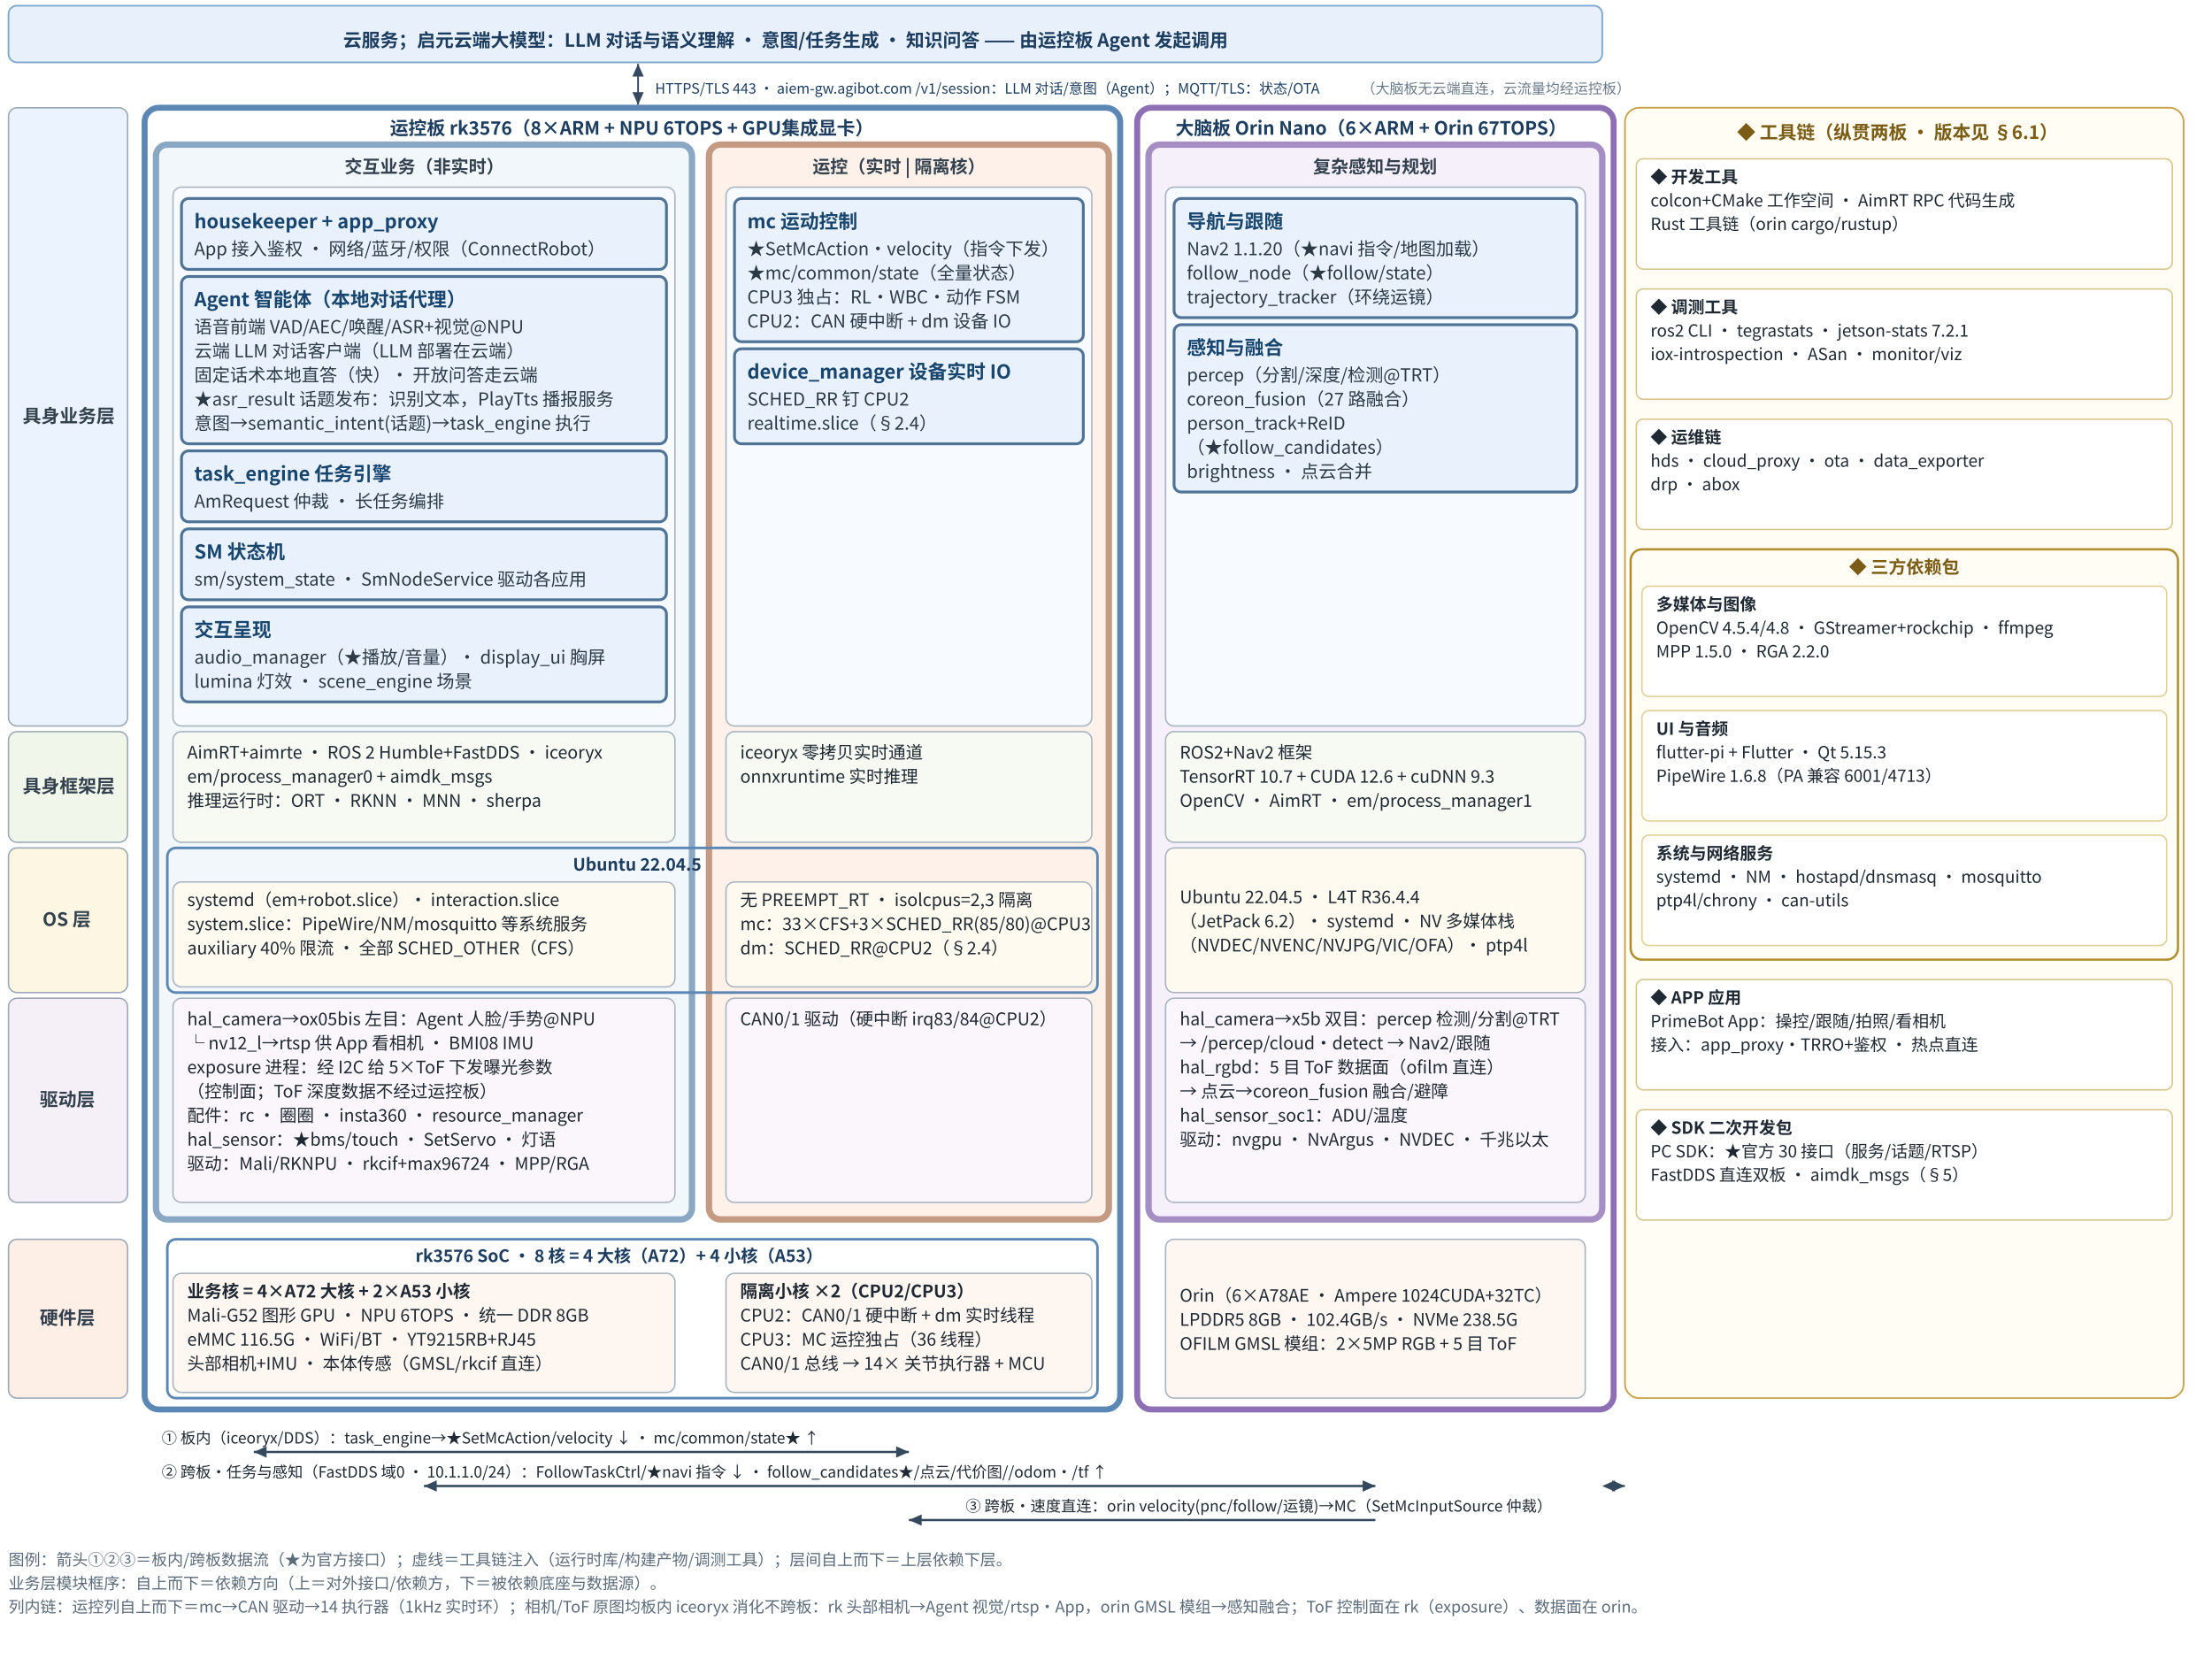
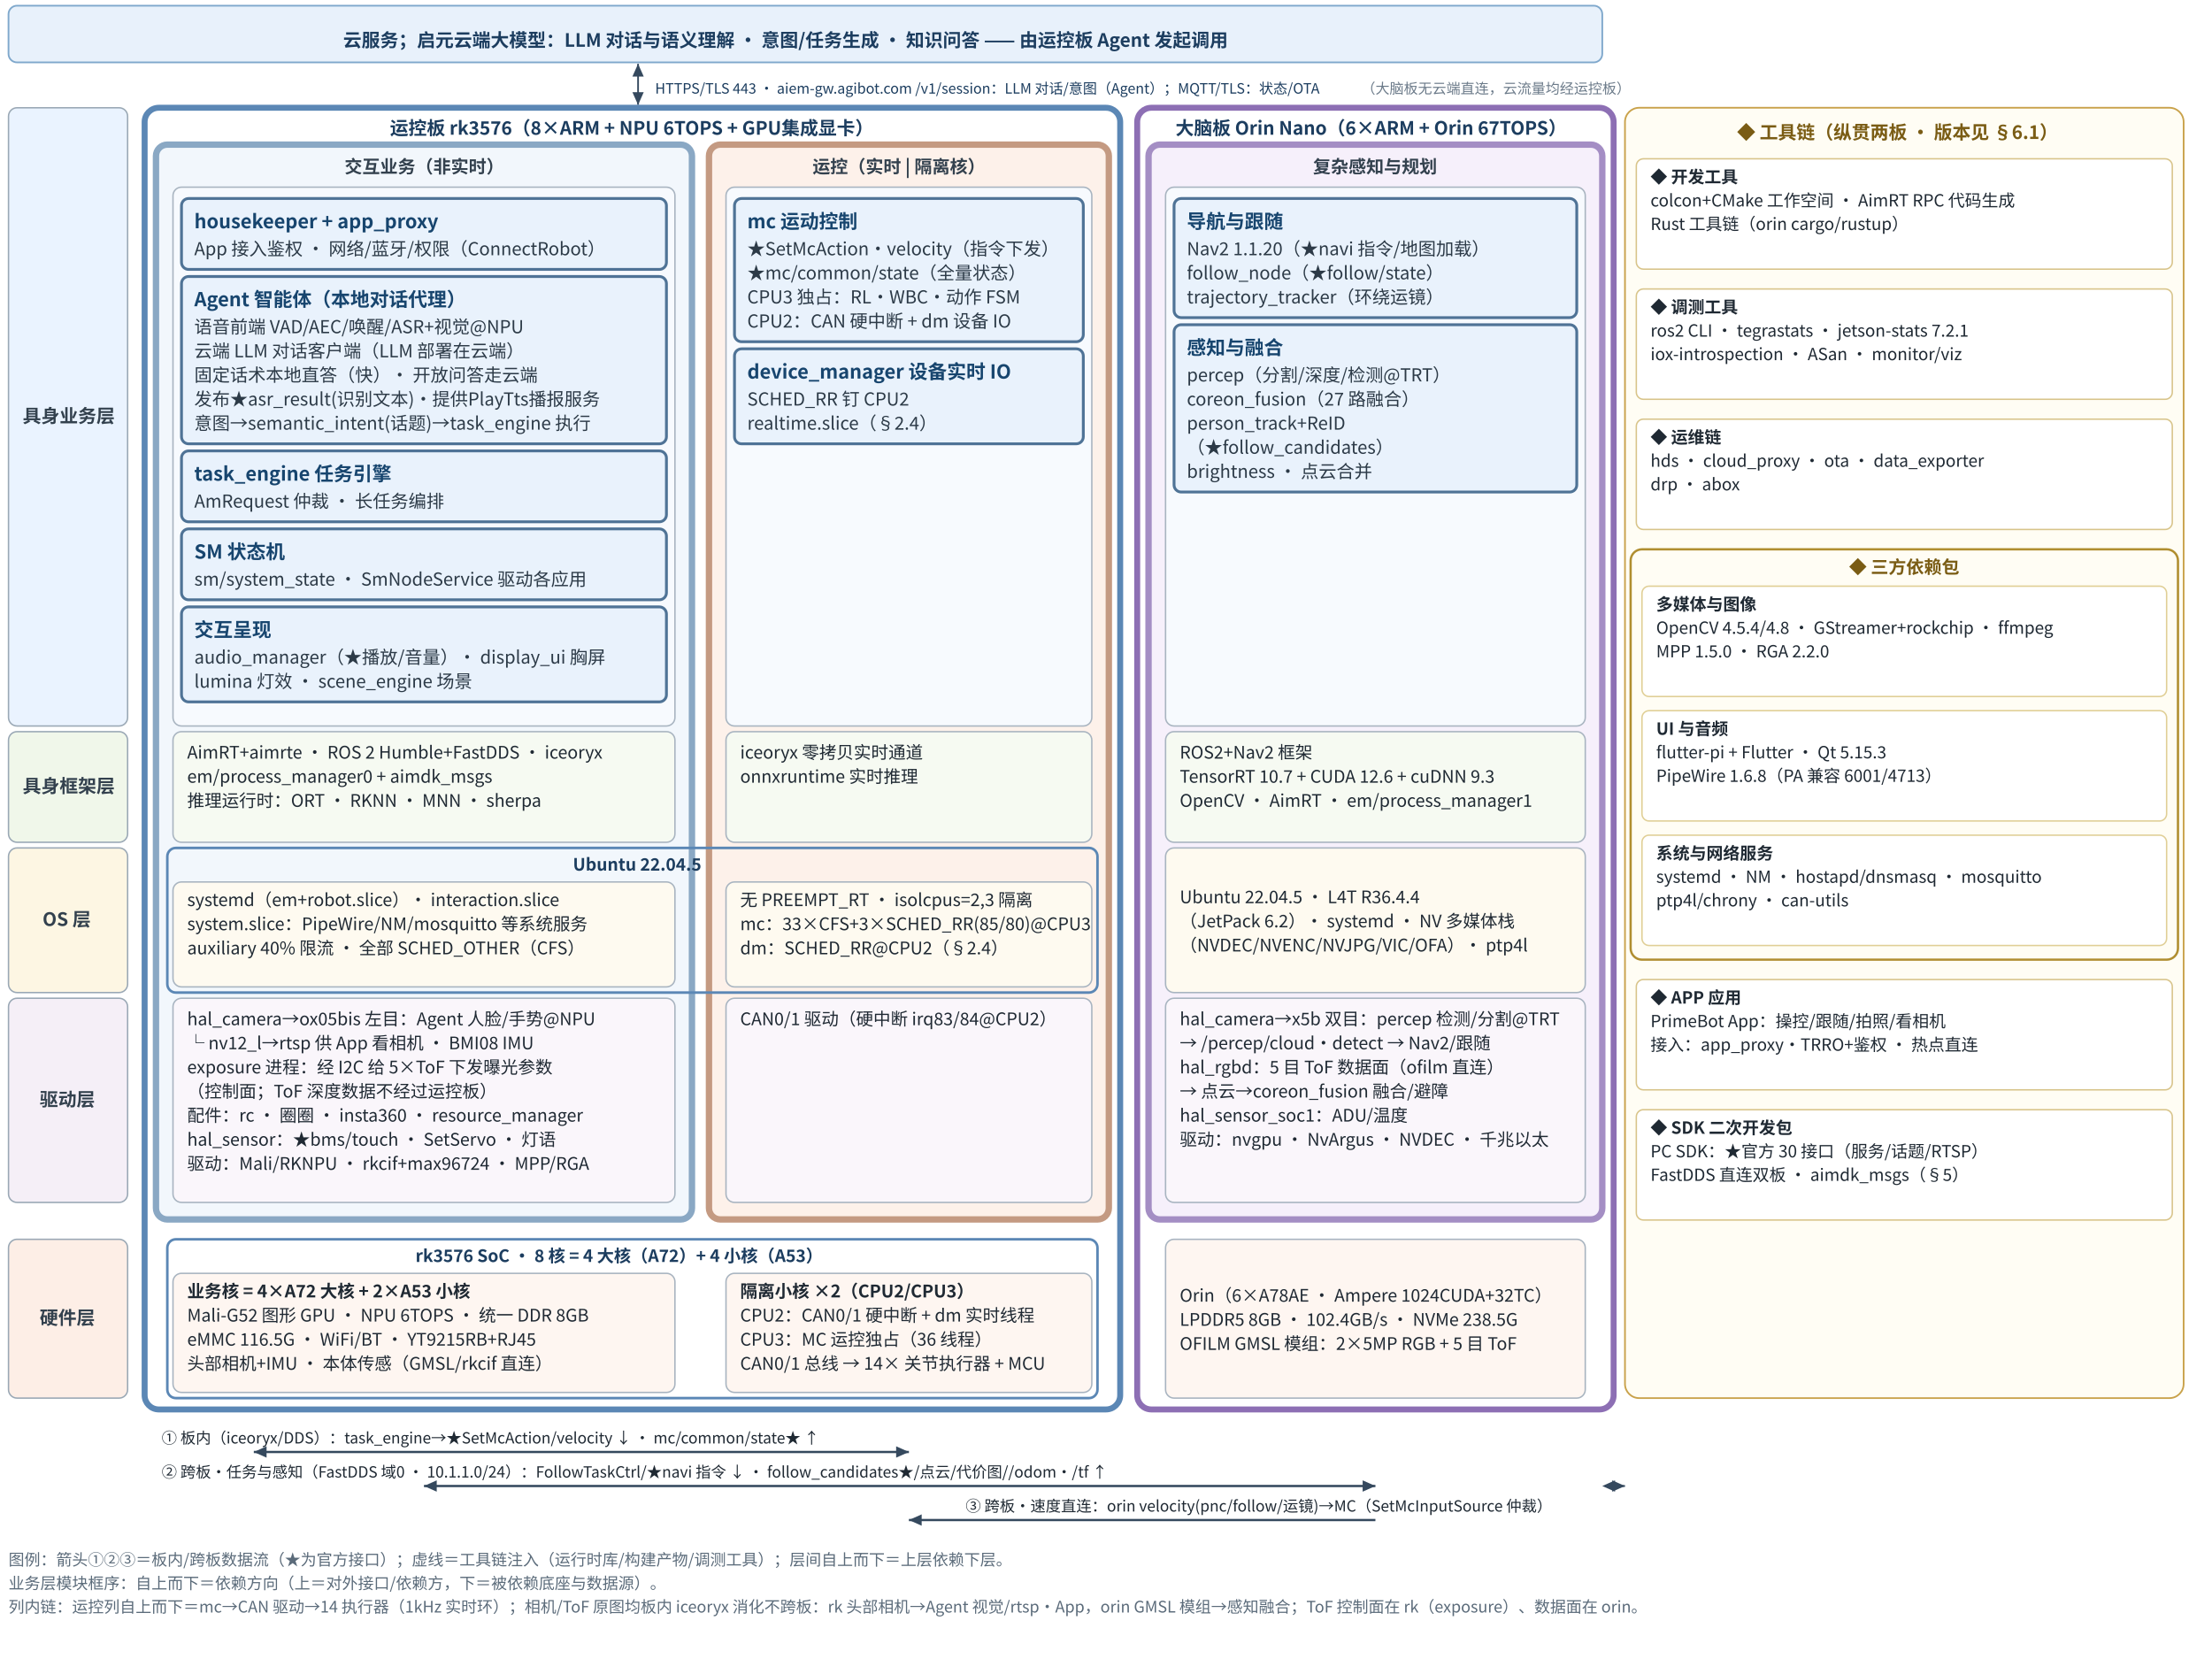
<svg xmlns="http://www.w3.org/2000/svg" width="1560" height="1170" viewBox="0 0 1560 1170">
  <rect x="0" y="0" width="1560" height="1170" fill="#ffffff" />
  <rect x="6" y="4" width="1124" height="40" rx="6" fill="#e8f1fb" stroke="#7fa8cc" stroke-width="1.2" />
  <text x="242" y="33" font-family="Noto Sans CJK SC" font-size="13" fill="#1c3d5f" font-weight="700">云服务；启元云端大模型：LLM 对话与语义理解 · 意图/任务生成 · 知识问答 —— 由运控板 Agent 发起调用</text>
  <line x1="450" y1="45" x2="450" y2="74" stroke="#35495e" stroke-width="1.2" />
  <polygon points="450,74 446,65 454,65" fill="#35495e" />
  <polygon points="450,45 454,54 446,54" fill="#35495e" />
  <text x="462" y="66" font-family="Noto Sans CJK SC" font-size="10" fill="#1c3d5f">HTTPS/TLS 443 · aiem-gw.agibot.com /v1/session：LLM 对话/意图（Agent）；MQTT/TLS：状态/OTA</text>
  <text x="960" y="66" font-family="Noto Sans CJK SC" font-size="10" fill="#6b7a89">（大脑板无云端直连，云流量均经运控板）</text>
  <rect x="102" y="76" width="688" height="918" rx="10" fill="#ffffff" stroke="#5b87b5" stroke-width="4.2" />
  <text x="275" y="95" font-family="Noto Sans CJK SC" font-size="13" fill="#1c3d5f" font-weight="700">运控板 rk3576（8×ARM + NPU 6TOPS + GPU集成显卡）</text>
  <rect x="802" y="76" width="336" height="918" rx="10" fill="#ffffff" stroke="#8d6fb4" stroke-width="4.2" />
  <text x="829" y="95" font-family="Noto Sans CJK SC" font-size="13" fill="#1c3d5f" font-weight="700">大脑板 Orin Nano（6×ARM + Orin 67TOPS）</text>
  <rect x="110" y="102" width="378" height="758" rx="8" fill="#f2f7fc" stroke="#8aa8c4" stroke-width="4.5" />
  <text x="243" y="122" font-family="Noto Sans CJK SC" font-size="12.5" fill="#33414e" font-weight="700">交互业务（非实时）</text>
  <rect x="500" y="102" width="282" height="758" rx="8" fill="#fdf1ea" stroke="#c49a82" stroke-width="4.5" />
  <text x="573" y="122" font-family="Noto Sans CJK SC" font-size="12.5" fill="#33414e" font-weight="700">运控（实时 | 隔离核）</text>
  <rect x="810" y="102" width="320" height="758" rx="8" fill="#f6f0fb" stroke="#a48ec4" stroke-width="4.5" />
  <text x="926" y="122" font-family="Noto Sans CJK SC" font-size="12.5" fill="#33414e" font-weight="700">复杂感知与规划</text>
  <rect x="6" y="76" width="84" height="436" rx="6" fill="#eaf3ff" stroke="#9aa8b5" stroke-width="1" />
  <text x="16" y="298" font-family="Noto Sans CJK SC" font-size="13" fill="#33414e" font-weight="700">具身业务层</text>
  <rect x="122" y="132" width="354" height="380" rx="6" fill="#f7fafe" stroke="#a8b4c0" stroke-width="1" />
  <rect x="128" y="140" width="342" height="50" rx="5" fill="#e9f2fc" stroke="#4f7396" stroke-width="2" />
  <text x="137" y="161" font-family="Noto Sans CJK SC" font-size="13.6" fill="#17456e" font-weight="700">housekeeper + app_proxy</text>
  <text x="137" y="180" font-family="Noto Sans CJK SC" font-size="12.6" fill="#2c3a47">App 接入鉴权 · 网络/蓝牙/权限（ConnectRobot）</text>
  <rect x="128" y="195" width="342" height="118" rx="5" fill="#e9f2fc" stroke="#4f7396" stroke-width="2" />
  <text x="137" y="216" font-family="Noto Sans CJK SC" font-size="13.6" fill="#17456e" font-weight="700">Agent 智能体（本地对话代理）</text>
  <text x="137" y="235" font-family="Noto Sans CJK SC" font-size="12.6" fill="#2c3a47">语音前端 VAD/AEC/唤醒/ASR+视觉@NPU</text>
  <text x="137" y="252" font-family="Noto Sans CJK SC" font-size="12.6" fill="#2c3a47">云端 LLM 对话客户端（LLM 部署在云端）</text>
  <text x="137" y="269" font-family="Noto Sans CJK SC" font-size="12.6" fill="#2c3a47">固定话术本地直答（快）· 开放问答走云端</text>
-   <text x="137" y="286" font-family="Noto Sans CJK SC" font-size="12.6" fill="#2c3a47">★asr_result 话题发布：识别文本，PlayTts 播报服务</text>
+   <text x="137" y="286" font-family="Noto Sans CJK SC" font-size="12.6" fill="#2c3a47">发布★asr_result(识别文本)·提供PlayTts播报服务</text>
  <text x="137" y="303" font-family="Noto Sans CJK SC" font-size="12.6" fill="#2c3a47">意图→semantic_intent(话题)→task_engine 执行</text>
  <rect x="128" y="318" width="342" height="50" rx="5" fill="#e9f2fc" stroke="#4f7396" stroke-width="2" />
  <text x="137" y="339" font-family="Noto Sans CJK SC" font-size="13.6" fill="#17456e" font-weight="700">task_engine 任务引擎</text>
  <text x="137" y="358" font-family="Noto Sans CJK SC" font-size="12.6" fill="#2c3a47">AmRequest 仲裁 · 长任务编排</text>
  <rect x="128" y="373" width="342" height="50" rx="5" fill="#e9f2fc" stroke="#4f7396" stroke-width="2" />
  <text x="137" y="394" font-family="Noto Sans CJK SC" font-size="13.6" fill="#17456e" font-weight="700">SM 状态机</text>
  <text x="137" y="413" font-family="Noto Sans CJK SC" font-size="12.6" fill="#2c3a47">sm/system_state · SmNodeService 驱动各应用</text>
  <rect x="128" y="428" width="342" height="67" rx="5" fill="#e9f2fc" stroke="#4f7396" stroke-width="2" />
  <text x="137" y="449" font-family="Noto Sans CJK SC" font-size="13.6" fill="#17456e" font-weight="700">交互呈现</text>
  <text x="137" y="468" font-family="Noto Sans CJK SC" font-size="12.6" fill="#2c3a47">audio_manager（★播放/音量）· display_ui 胸屏</text>
  <text x="137" y="485" font-family="Noto Sans CJK SC" font-size="12.6" fill="#2c3a47">lumina 灯效 · scene_engine 场景</text>
  <rect x="512" y="132" width="258" height="380" rx="6" fill="#f7fafe" stroke="#a8b4c0" stroke-width="1" />
  <rect x="518" y="140" width="246" height="101" rx="5" fill="#e9f2fc" stroke="#4f7396" stroke-width="2" />
  <text x="527" y="161" font-family="Noto Sans CJK SC" font-size="13.6" fill="#17456e" font-weight="700">mc 运动控制</text>
  <text x="527" y="180" font-family="Noto Sans CJK SC" font-size="12.6" fill="#2c3a47">★SetMcAction·velocity（指令下发）</text>
  <text x="527" y="197" font-family="Noto Sans CJK SC" font-size="12.6" fill="#2c3a47">★mc/common/state（全量状态）</text>
  <text x="527" y="214" font-family="Noto Sans CJK SC" font-size="12.6" fill="#2c3a47">CPU3 独占：RL·WBC·动作 FSM</text>
  <text x="527" y="231" font-family="Noto Sans CJK SC" font-size="12.6" fill="#2c3a47">CPU2：CAN 硬中断 + dm 设备 IO</text>
  <rect x="518" y="246" width="246" height="67" rx="5" fill="#e9f2fc" stroke="#4f7396" stroke-width="2" />
  <text x="527" y="267" font-family="Noto Sans CJK SC" font-size="13.6" fill="#17456e" font-weight="700">device_manager 设备实时 IO</text>
  <text x="527" y="286" font-family="Noto Sans CJK SC" font-size="12.6" fill="#2c3a47">SCHED_RR 钉 CPU2</text>
  <text x="527" y="303" font-family="Noto Sans CJK SC" font-size="12.6" fill="#2c3a47">realtime.slice（§2.4）</text>
  <rect x="822" y="132" width="296" height="380" rx="6" fill="#f7fafe" stroke="#a8b4c0" stroke-width="1" />
  <rect x="828" y="140" width="284" height="84" rx="5" fill="#e9f2fc" stroke="#4f7396" stroke-width="2" />
  <text x="837" y="161" font-family="Noto Sans CJK SC" font-size="13.6" fill="#17456e" font-weight="700">导航与跟随</text>
  <text x="837" y="180" font-family="Noto Sans CJK SC" font-size="12.6" fill="#2c3a47">Nav2 1.1.20（★navi 指令/地图加载）</text>
  <text x="837" y="197" font-family="Noto Sans CJK SC" font-size="12.6" fill="#2c3a47">follow_node（★follow/state）</text>
  <text x="837" y="214" font-family="Noto Sans CJK SC" font-size="12.6" fill="#2c3a47">trajectory_tracker（环绕运镜）</text>
  <rect x="828" y="229" width="284" height="118" rx="5" fill="#e9f2fc" stroke="#4f7396" stroke-width="2" />
  <text x="837" y="250" font-family="Noto Sans CJK SC" font-size="13.6" fill="#17456e" font-weight="700">感知与融合</text>
  <text x="837" y="269" font-family="Noto Sans CJK SC" font-size="12.6" fill="#2c3a47">percep（分割/深度/检测@TRT）</text>
  <text x="837" y="286" font-family="Noto Sans CJK SC" font-size="12.6" fill="#2c3a47">coreon_fusion（27 路融合）</text>
  <text x="837" y="303" font-family="Noto Sans CJK SC" font-size="12.6" fill="#2c3a47">person_track+ReID</text>
  <text x="837" y="320" font-family="Noto Sans CJK SC" font-size="12.6" fill="#2c3a47">（★follow_candidates）</text>
  <text x="837" y="337" font-family="Noto Sans CJK SC" font-size="12.6" fill="#2c3a47">brightness · 点云合并</text>
  <rect x="6" y="516" width="84" height="78" rx="6" fill="#f0f7ea" stroke="#9aa8b5" stroke-width="1" />
  <text x="16" y="559" font-family="Noto Sans CJK SC" font-size="13" fill="#33414e" font-weight="700">具身框架层</text>
  <rect x="122" y="516" width="354" height="78" rx="6" fill="#f6faf2" stroke="#a8b4c0" stroke-width="1" />
  <text x="132" y="535" font-family="Noto Sans CJK SC" font-size="12.2" fill="#1f2933">AimRT+aimrte · ROS 2 Humble+FastDDS · iceoryx</text>
  <text x="132" y="552" font-family="Noto Sans CJK SC" font-size="12.2" fill="#1f2933">em/process_manager0 + aimdk_msgs</text>
  <text x="132" y="569" font-family="Noto Sans CJK SC" font-size="12.2" fill="#1f2933">推理运行时：ORT · RKNN · MNN · sherpa</text>
  <rect x="512" y="516" width="258" height="78" rx="6" fill="#f6faf2" stroke="#a8b4c0" stroke-width="1" />
  <text x="522" y="535" font-family="Noto Sans CJK SC" font-size="12.2" fill="#1f2933">iceoryx 零拷贝实时通道</text>
  <text x="522" y="552" font-family="Noto Sans CJK SC" font-size="12.2" fill="#1f2933">onnxruntime 实时推理</text>
  <rect x="822" y="516" width="296" height="78" rx="6" fill="#f6faf2" stroke="#a8b4c0" stroke-width="1" />
  <text x="832" y="535" font-family="Noto Sans CJK SC" font-size="12.2" fill="#1f2933">ROS2+Nav2 框架</text>
  <text x="832" y="552" font-family="Noto Sans CJK SC" font-size="12.2" fill="#1f2933">TensorRT 10.7 + CUDA 12.6 + cuDNN 9.3</text>
  <text x="832" y="569" font-family="Noto Sans CJK SC" font-size="12.2" fill="#1f2933">OpenCV · AimRT · em/process_manager1</text>
  <rect x="6" y="598" width="84" height="102" rx="6" fill="#fdf6e3" stroke="#9aa8b5" stroke-width="1" />
  <text x="30" y="653" font-family="Noto Sans CJK SC" font-size="13" fill="#33414e" font-weight="700">OS 层</text>
  <rect x="118" y="598" width="656" height="102" rx="6" fill="none" stroke="#5b87b5" stroke-width="1.8" />
  <text x="404" y="614" font-family="Noto Sans CJK SC" font-size="12" fill="#1c3d5f" font-weight="700">Ubuntu 22.04.5</text>
  <rect x="122" y="622" width="354" height="74" rx="6" fill="#fefaf0" stroke="#a8b4c0" stroke-width="1" />
  <text x="132" y="639" font-family="Noto Sans CJK SC" font-size="12.2" fill="#1f2933">systemd（em+robot.slice）· interaction.slice</text>
  <text x="132" y="656" font-family="Noto Sans CJK SC" font-size="12.2" fill="#1f2933">system.slice：PipeWire/NM/mosquitto 等系统服务</text>
  <text x="132" y="673" font-family="Noto Sans CJK SC" font-size="12.2" fill="#1f2933">auxiliary 40% 限流 · 全部 SCHED_OTHER（CFS）</text>
  <rect x="512" y="622" width="258" height="74" rx="6" fill="#fefaf0" stroke="#a8b4c0" stroke-width="1" />
  <text x="522" y="639" font-family="Noto Sans CJK SC" font-size="12.2" fill="#1f2933">无 PREEMPT_RT · isolcpus=2,3 隔离</text>
  <text x="522" y="656" font-family="Noto Sans CJK SC" font-size="12.2" fill="#1f2933">mc：33×CFS+3×SCHED_RR(85/80)@CPU3</text>
  <text x="522" y="673" font-family="Noto Sans CJK SC" font-size="12.2" fill="#1f2933">dm：SCHED_RR@CPU2（§2.4）</text>
  <rect x="822" y="598" width="296" height="102" rx="6" fill="#fefaf0" stroke="#a8b4c0" stroke-width="1" />
  <text x="832" y="637" font-family="Noto Sans CJK SC" font-size="12.2" fill="#1f2933">Ubuntu 22.04.5 · L4T R36.4.4</text>
  <text x="832" y="654" font-family="Noto Sans CJK SC" font-size="12.2" fill="#1f2933">（JetPack 6.2）· systemd · NV 多媒体栈</text>
  <text x="832" y="671" font-family="Noto Sans CJK SC" font-size="12.2" fill="#1f2933">（NVDEC/NVENC/NVJPG/VIC/OFA）· ptp4l</text>
  <rect x="6" y="704" width="84" height="144" rx="6" fill="#f5eff7" stroke="#9aa8b5" stroke-width="1" />
  <text x="28" y="780" font-family="Noto Sans CJK SC" font-size="13" fill="#33414e" font-weight="700">驱动层</text>
  <rect x="122" y="704" width="354" height="144" rx="6" fill="#faf6fb" stroke="#a8b4c0" stroke-width="1" />
  <text x="132" y="723" font-family="Noto Sans CJK SC" font-size="12.2" fill="#1f2933">hal_camera→ox05bis 左目：Agent 人脸/手势@NPU</text>
  <text x="132" y="740" font-family="Noto Sans CJK SC" font-size="12.2" fill="#1f2933">└ nv12_l→rtsp 供 App 看相机 · BMI08 IMU</text>
  <text x="132" y="757" font-family="Noto Sans CJK SC" font-size="12.2" fill="#1f2933">exposure 进程：经 I2C 给 5×ToF 下发曝光参数</text>
  <text x="132" y="774" font-family="Noto Sans CJK SC" font-size="12.2" fill="#1f2933">（控制面；ToF 深度数据不经过运控板）</text>
  <text x="132" y="791" font-family="Noto Sans CJK SC" font-size="12.2" fill="#1f2933">配件：rc · 圈圈 · insta360 · resource_manager</text>
  <text x="132" y="808" font-family="Noto Sans CJK SC" font-size="12.2" fill="#1f2933">hal_sensor：★bms/touch · SetServo · 灯语</text>
  <text x="132" y="825" font-family="Noto Sans CJK SC" font-size="12.2" fill="#1f2933">驱动：Mali/RKNPU · rkcif+max96724 · MPP/RGA</text>
  <rect x="512" y="704" width="258" height="144" rx="6" fill="#faf6fb" stroke="#a8b4c0" stroke-width="1" />
  <text x="522" y="723" font-family="Noto Sans CJK SC" font-size="12.2" fill="#1f2933">CAN0/1 驱动（硬中断 irq83/84@CPU2）</text>
  <rect x="822" y="704" width="296" height="144" rx="6" fill="#faf6fb" stroke="#a8b4c0" stroke-width="1" />
  <text x="832" y="723" font-family="Noto Sans CJK SC" font-size="12.2" fill="#1f2933">hal_camera→x5b 双目：percep 检测/分割@TRT</text>
  <text x="832" y="740" font-family="Noto Sans CJK SC" font-size="12.2" fill="#1f2933">→ /percep/cloud·detect → Nav2/跟随</text>
  <text x="832" y="757" font-family="Noto Sans CJK SC" font-size="12.2" fill="#1f2933">hal_rgbd：5 目 ToF 数据面（ofilm 直连）</text>
  <text x="832" y="774" font-family="Noto Sans CJK SC" font-size="12.2" fill="#1f2933">→ 点云→coreon_fusion 融合/避障</text>
  <text x="832" y="791" font-family="Noto Sans CJK SC" font-size="12.2" fill="#1f2933">hal_sensor_soc1：ADU/温度</text>
  <text x="832" y="808" font-family="Noto Sans CJK SC" font-size="12.2" fill="#1f2933">驱动：nvgpu · NvArgus · NVDEC · 千兆以太</text>
  <rect x="6" y="874" width="84" height="112" rx="6" fill="#fdeee6" stroke="#9aa8b5" stroke-width="1" />
  <text x="28" y="934" font-family="Noto Sans CJK SC" font-size="13" fill="#33414e" font-weight="700">硬件层</text>
  <rect x="118" y="874" width="656" height="112" rx="6" fill="none" stroke="#5b87b5" stroke-width="1.8" />
  <text x="293" y="890" font-family="Noto Sans CJK SC" font-size="12" fill="#1c3d5f" font-weight="700">rk3576 SoC · 8 核 = 4 大核（A72）+ 4 小核（A53）</text>
  <rect x="122" y="898" width="354" height="84" rx="6" fill="#fef6f1" stroke="#a8b4c0" stroke-width="1" />
  <text x="132" y="915" font-family="Noto Sans CJK SC" font-size="12.2" fill="#1f2933" font-weight="700">业务核 = 4×A72 大核 + 2×A53 小核</text>
  <text x="132" y="932" font-family="Noto Sans CJK SC" font-size="12.2" fill="#1f2933">Mali-G52 图形 GPU · NPU 6TOPS · 统一 DDR 8GB</text>
  <text x="132" y="949" font-family="Noto Sans CJK SC" font-size="12.2" fill="#1f2933">eMMC 116.5G · WiFi/BT · YT9215RB+RJ45</text>
  <text x="132" y="966" font-family="Noto Sans CJK SC" font-size="12.2" fill="#1f2933">头部相机+IMU · 本体传感（GMSL/rkcif 直连）</text>
  <rect x="512" y="898" width="258" height="84" rx="6" fill="#fef6f1" stroke="#a8b4c0" stroke-width="1" />
  <text x="522" y="915" font-family="Noto Sans CJK SC" font-size="12.2" fill="#1f2933" font-weight="700">隔离小核 ×2（CPU2/CPU3）</text>
  <text x="522" y="932" font-family="Noto Sans CJK SC" font-size="12.2" fill="#1f2933">CPU2：CAN0/1 硬中断 + dm 实时线程</text>
  <text x="522" y="949" font-family="Noto Sans CJK SC" font-size="12.2" fill="#1f2933">CPU3：MC 运控独占（36 线程）</text>
  <text x="522" y="966" font-family="Noto Sans CJK SC" font-size="12.2" fill="#1f2933">CAN0/1 总线 → 14× 关节执行器 + MCU</text>
  <rect x="822" y="874" width="296" height="112" rx="6" fill="#fef6f1" stroke="#a8b4c0" stroke-width="1" />
  <text x="832" y="918" font-family="Noto Sans CJK SC" font-size="12.2" fill="#1f2933">Orin（6×A78AE · Ampere 1024CUDA+32TC）</text>
  <text x="832" y="935" font-family="Noto Sans CJK SC" font-size="12.2" fill="#1f2933">LPDDR5 8GB · 102.4GB/s · NVMe 238.5G</text>
  <text x="832" y="952" font-family="Noto Sans CJK SC" font-size="12.2" fill="#1f2933">OFILM GMSL 模组：2×5MP RGB + 5 目 ToF</text>
  <rect x="1146" y="76" width="394" height="910" rx="10" fill="#fffdf4" stroke="#c9a24b" stroke-width="1.2" />
  <text x="1225" y="98" font-family="Noto Sans CJK SC" font-size="13" fill="#7a5c14" font-weight="700">◆ 工具链（纵贯两板 · 版本见 §6.1）</text>
  <rect x="1154" y="112" width="378" height="77.8" rx="5" fill="#ffffff" stroke="#d8c48a" stroke-width="1" />
  <text x="1164" y="129" font-family="Noto Sans CJK SC" font-size="11.8" fill="#1f2933" font-weight="700">◆ 开发工具</text>
  <text x="1164" y="145.6" font-family="Noto Sans CJK SC" font-size="11.8" fill="#1f2933">colcon+CMake 工作空间 · AimRT RPC 代码生成</text>
  <text x="1164" y="162.2" font-family="Noto Sans CJK SC" font-size="11.8" fill="#1f2933">Rust 工具链（orin cargo/rustup）</text>
  <rect x="1154" y="203.8" width="378" height="77.8" rx="5" fill="#ffffff" stroke="#d8c48a" stroke-width="1" />
  <text x="1164" y="220.8" font-family="Noto Sans CJK SC" font-size="11.8" fill="#1f2933" font-weight="700">◆ 调测工具</text>
  <text x="1164" y="237.4" font-family="Noto Sans CJK SC" font-size="11.8" fill="#1f2933">ros2 CLI · tegrastats · jetson-stats 7.2.1</text>
  <text x="1164" y="254.0" font-family="Noto Sans CJK SC" font-size="11.8" fill="#1f2933">iox-introspection · ASan · monitor/viz</text>
  <rect x="1154" y="295.6" width="378" height="77.8" rx="5" fill="#ffffff" stroke="#d8c48a" stroke-width="1" />
  <text x="1164" y="312.6" font-family="Noto Sans CJK SC" font-size="11.8" fill="#1f2933" font-weight="700">◆ 运维链</text>
  <text x="1164" y="329.2" font-family="Noto Sans CJK SC" font-size="11.8" fill="#1f2933">hds · cloud_proxy · ota · data_exporter</text>
  <text x="1164" y="345.8" font-family="Noto Sans CJK SC" font-size="11.8" fill="#1f2933">drp · abox</text>
  <rect x="1150" y="387.4" width="386" height="289.4" rx="8" fill="none" stroke="#b08e30" stroke-width="1.6" />
  <text x="1304" y="404.4" font-family="Noto Sans CJK SC" font-size="12.5" fill="#7a5c14" font-weight="700">◆ 三方依赖包</text>
  <rect x="1158" y="413.4" width="370" height="77.8" rx="5" fill="#ffffff" stroke="#e0cf96" stroke-width="1" />
  <text x="1168" y="430.4" font-family="Noto Sans CJK SC" font-size="11.8" fill="#1f2933" font-weight="700">多媒体与图像</text>
  <text x="1168" y="447" font-family="Noto Sans CJK SC" font-size="11.8" fill="#1f2933">OpenCV 4.5.4/4.8 · GStreamer+rockchip · ffmpeg</text>
  <text x="1168" y="463.6" font-family="Noto Sans CJK SC" font-size="11.8" fill="#1f2933">MPP 1.5.0 · RGA 2.2.0</text>
  <rect x="1158" y="501.2" width="370" height="77.8" rx="5" fill="#ffffff" stroke="#e0cf96" stroke-width="1" />
  <text x="1168" y="518.2" font-family="Noto Sans CJK SC" font-size="11.8" fill="#1f2933" font-weight="700">UI 与音频</text>
  <text x="1168" y="534.8" font-family="Noto Sans CJK SC" font-size="11.8" fill="#1f2933">flutter-pi + Flutter · Qt 5.15.3</text>
  <text x="1168" y="551.4" font-family="Noto Sans CJK SC" font-size="11.8" fill="#1f2933">PipeWire 1.6.8（PA 兼容 6001/4713）</text>
  <rect x="1158" y="589.0" width="370" height="77.8" rx="5" fill="#ffffff" stroke="#e0cf96" stroke-width="1" />
  <text x="1168" y="606.0" font-family="Noto Sans CJK SC" font-size="11.8" fill="#1f2933" font-weight="700">系统与网络服务</text>
  <text x="1168" y="622.6" font-family="Noto Sans CJK SC" font-size="11.8" fill="#1f2933">systemd · NM · hostapd/dnsmasq · mosquitto</text>
  <text x="1168" y="639.2" font-family="Noto Sans CJK SC" font-size="11.8" fill="#1f2933">ptp4l/chrony · can-utils</text>
  <rect x="1154" y="690.8" width="378" height="77.8" rx="5" fill="#ffffff" stroke="#d8c48a" stroke-width="1" />
  <text x="1164" y="707.8" font-family="Noto Sans CJK SC" font-size="11.8" fill="#1f2933" font-weight="700">◆ APP 应用</text>
  <text x="1164" y="724.4" font-family="Noto Sans CJK SC" font-size="11.8" fill="#1f2933">PrimeBot App：操控/跟随/拍照/看相机</text>
  <text x="1164" y="741" font-family="Noto Sans CJK SC" font-size="11.8" fill="#1f2933">接入：app_proxy·TRRO+鉴权 · 热点直连</text>
  <rect x="1154" y="782.6" width="378" height="77.8" rx="5" fill="#ffffff" stroke="#d8c48a" stroke-width="1" />
  <text x="1164" y="799.6" font-family="Noto Sans CJK SC" font-size="11.8" fill="#1f2933" font-weight="700">◆ SDK 二次开发包</text>
  <text x="1164" y="816.2" font-family="Noto Sans CJK SC" font-size="11.8" fill="#1f2933">PC SDK：★官方 30 接口（服务/话题/RTSP）</text>
  <text x="1164" y="832.8" font-family="Noto Sans CJK SC" font-size="11.8" fill="#1f2933">FastDDS 直连双板 · aimdk_msgs（§5）</text>
  <text x="114" y="1018" font-family="Noto Sans CJK SC" font-size="10.8" fill="#1f2933">① 板内（iceoryx/DDS）：task_engine→★SetMcAction/velocity ↓ · mc/common/state★ ↑</text>
  <line x1="179" y1="1024" x2="641" y2="1024" stroke="#35495e" stroke-width="1.6" />
  <polygon points="641,1024 632,1028 632,1020" fill="#35495e" />
  <polygon points="179,1024 188,1020 188,1028" fill="#35495e" />
  <text x="114" y="1042" font-family="Noto Sans CJK SC" font-size="10.8" fill="#1f2933">② 跨板·任务与感知（FastDDS 域0 · 10.1.1.0/24）：FollowTaskCtrl/★navi 指令 ↓ · follow_candidates★/点云/代价图//odom·/tf ↑</text>
  <line x1="299" y1="1048" x2="970" y2="1048" stroke="#35495e" stroke-width="1.6" />
  <polygon points="970,1048 961,1052 961,1044" fill="#35495e" />
  <polygon points="299,1048 308,1044 308,1052" fill="#35495e" />
  <text x="681" y="1066" font-family="Noto Sans CJK SC" font-size="10.8" fill="#1f2933">③ 跨板·速度直连：orin velocity(pnc/follow/运镜)→MC（SetMcInputSource 仲裁）</text>
  <line x1="970" y1="1072" x2="641" y2="1072" stroke="#35495e" stroke-width="1.6" />
  <polygon points="641,1072 650,1068 650,1076" fill="#35495e" />
  <line x1="1146" y1="1048" x2="1130" y2="1048" stroke="#35495e" stroke-width="1.3" stroke-dasharray="5,4" />
  <polygon points="1130,1048 1139,1044 1139,1052" fill="#35495e" />
  <polygon points="1146,1048 1137,1052 1137,1044" fill="#35495e" />
  <text x="6" y="1104" font-family="Noto Sans CJK SC" font-size="11.2" fill="#5b6b7a">图例：箭头①②③＝板内/跨板数据流（★为官方接口）；虚线＝工具链注入（运行时库/构建产物/调测工具）；层间自上而下＝上层依赖下层。</text>
  <text x="6" y="1120.6" font-family="Noto Sans CJK SC" font-size="11.2" fill="#5b6b7a">业务层模块框序：自上而下＝依赖方向（上＝对外接口/依赖方，下＝被依赖底座与数据源）。</text>
  <text x="6" y="1137.2" font-family="Noto Sans CJK SC" font-size="11.2" fill="#5b6b7a">列内链：运控列自上而下＝mc→CAN 驱动→14 执行器（1kHz 实时环）；相机/ToF 原图均板内 iceoryx 消化不跨板：rk 头部相机→Agent 视觉/rtsp·App，orin GMSL 模组→感知融合；ToF 控制面在 rk（exposure）、数据面在 orin。</text>
</svg>
